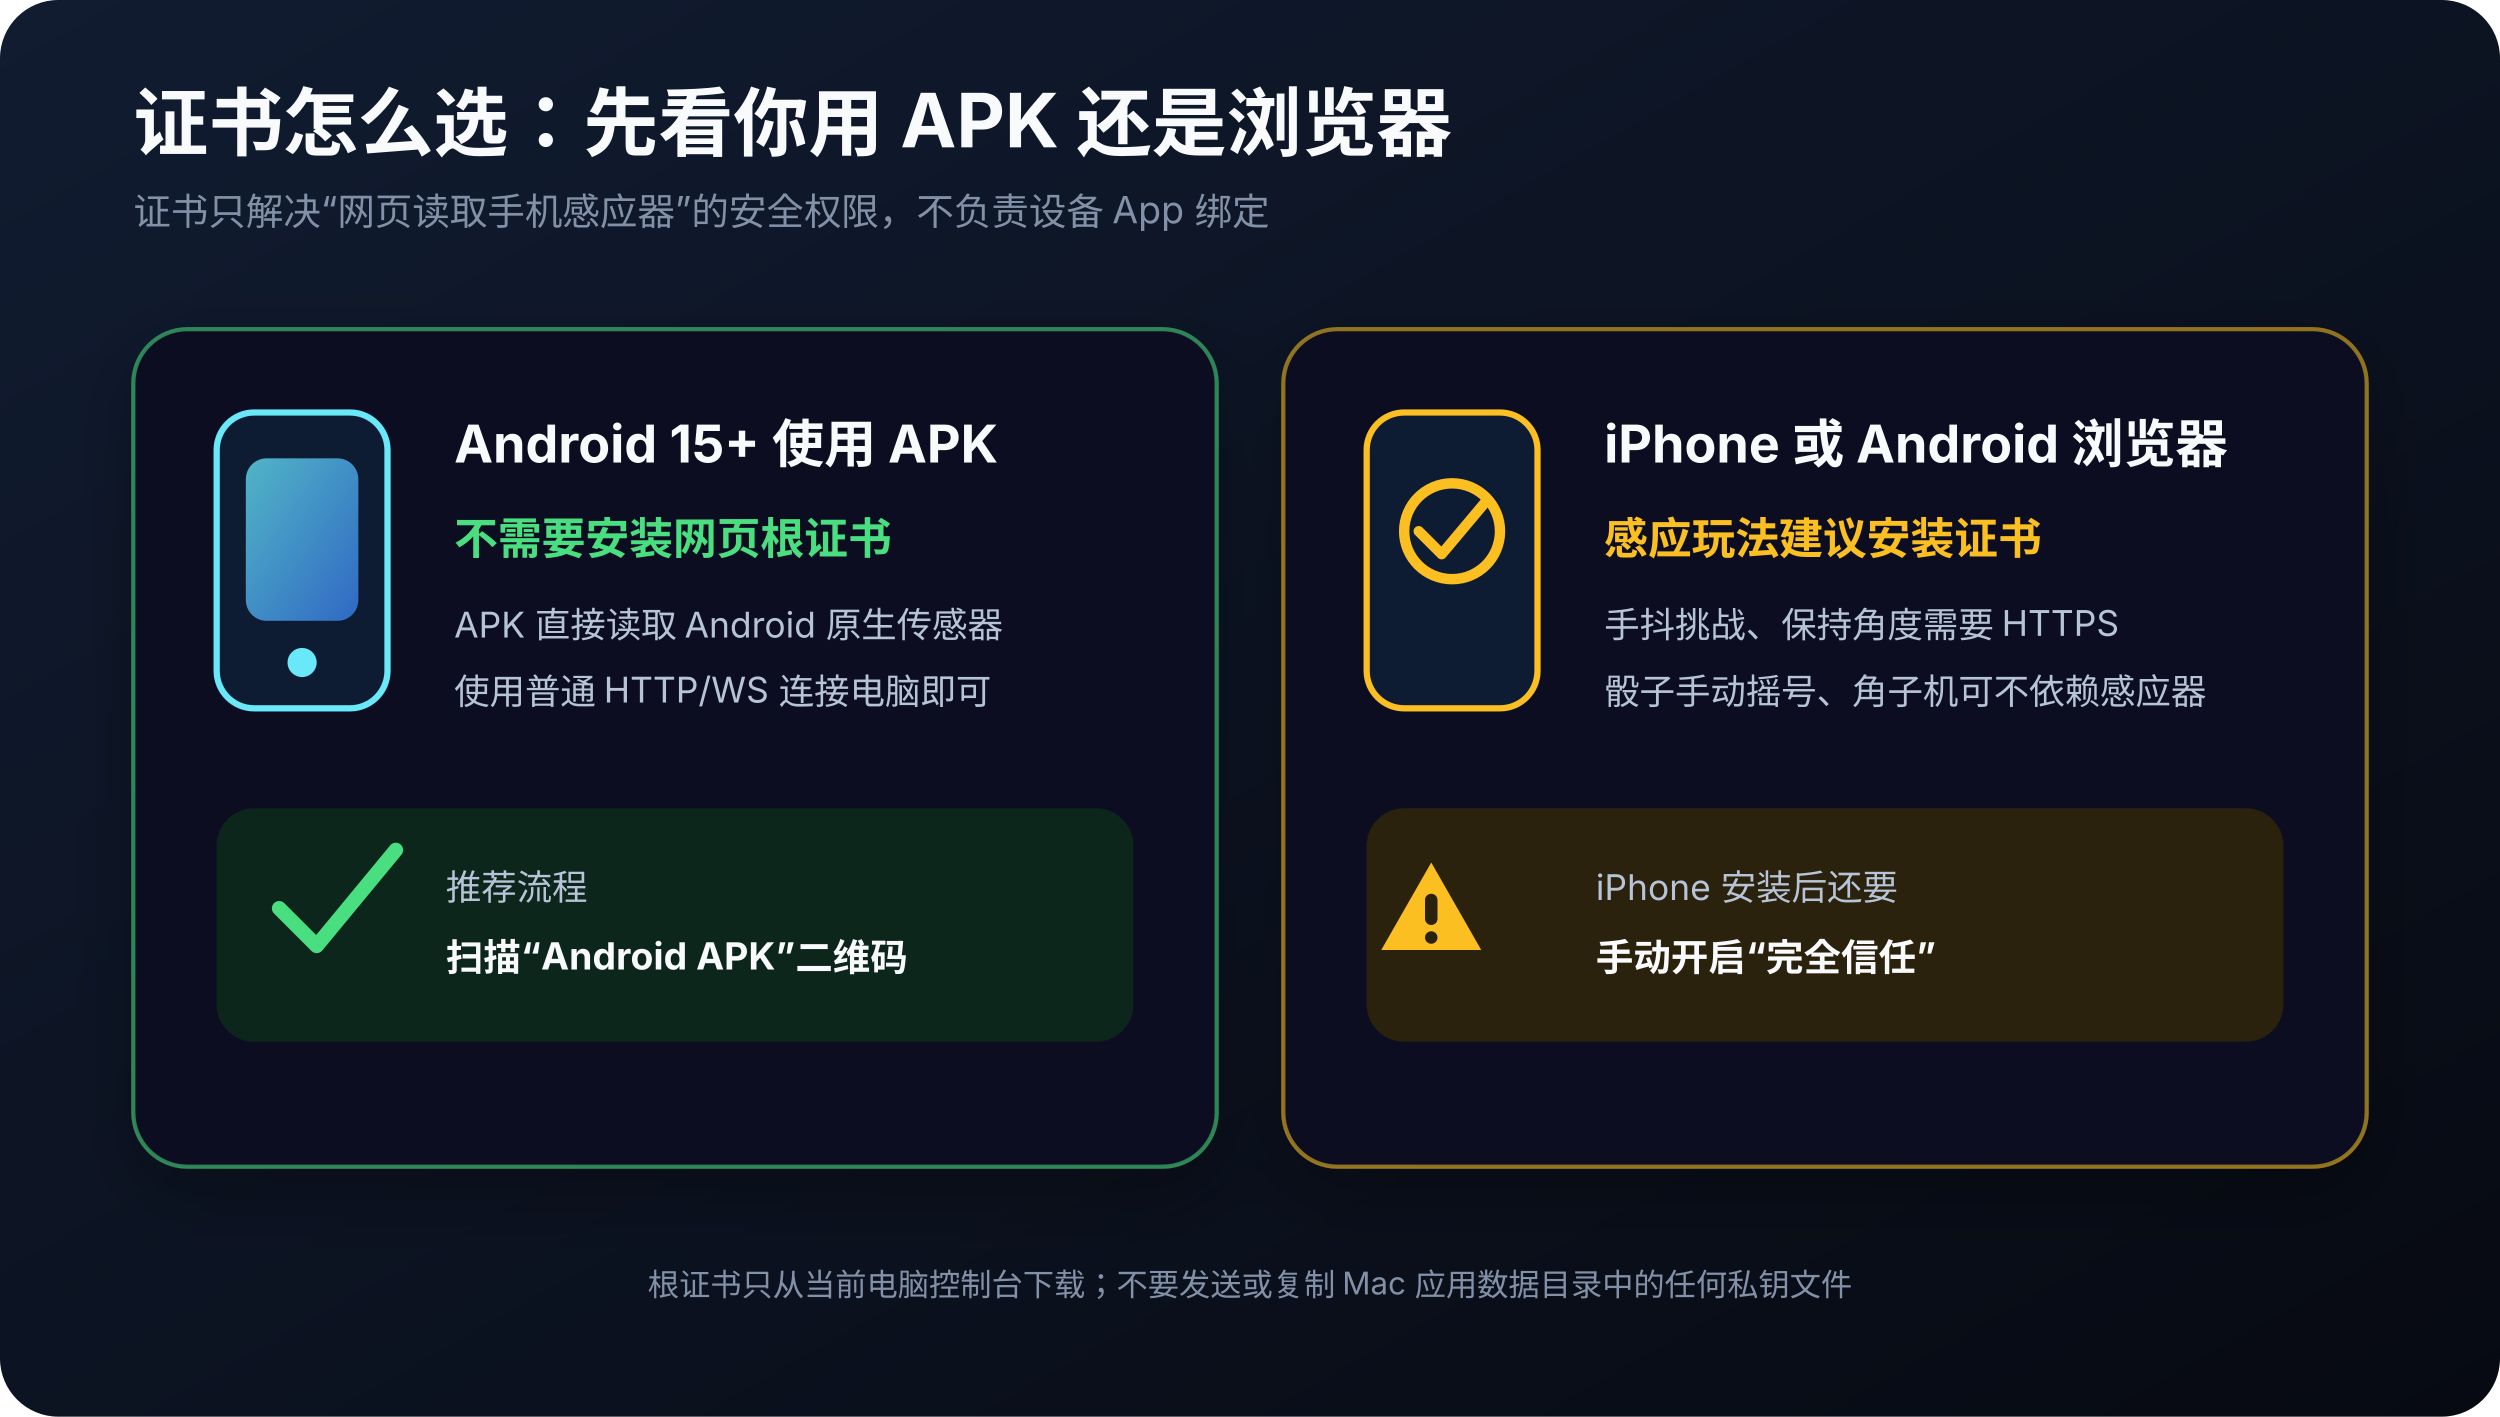
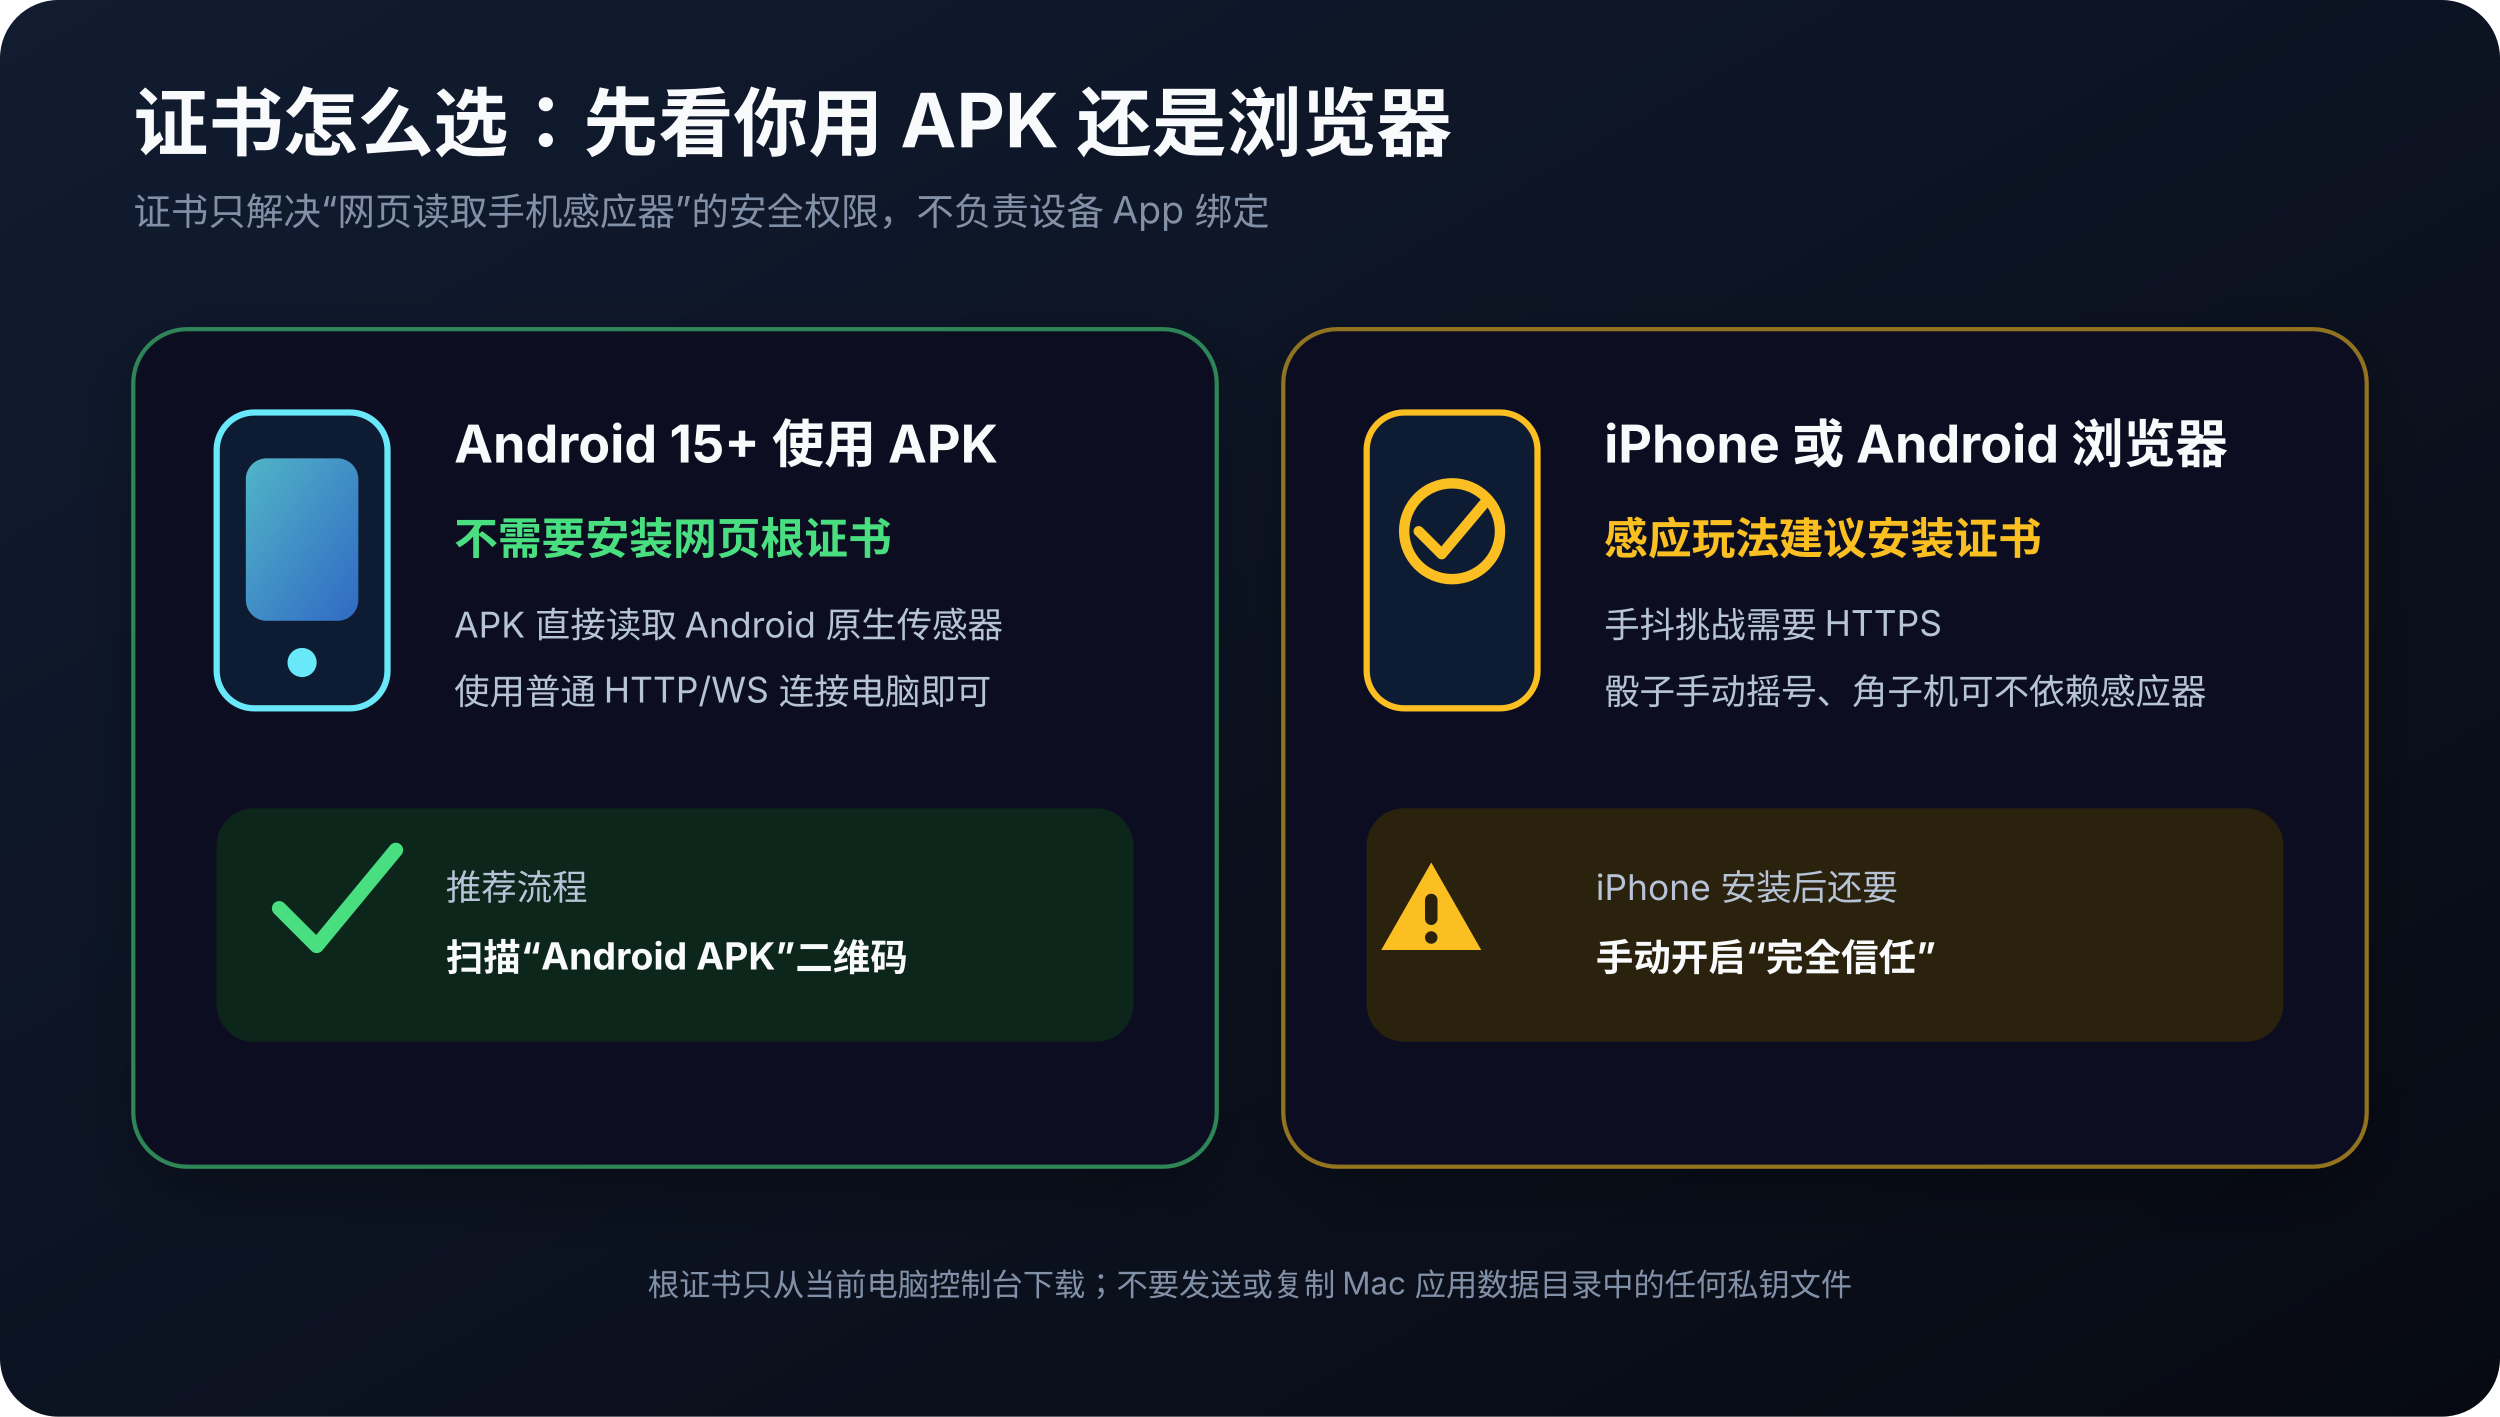
<svg xmlns="http://www.w3.org/2000/svg" width="1200" height="680" viewBox="0 0 1200 680" role="img" aria-labelledby="title desc">
  <defs>
    <linearGradient id="bg4" x1="0" y1="0" x2="1" y2="1">
      <stop stop-color="#111c31" />
      <stop offset="1" stop-color="#070a12" />
    </linearGradient>
    <linearGradient id="a4" x1="0" y1="0" x2="1" y2="1">
      <stop stop-color="#67e8f9" />
      <stop offset="1" stop-color="#3b82f6" />
    </linearGradient>
    <filter id="s4">
      <feDropShadow dx="0" dy="12" stdDeviation="16" flood-opacity=".3" />
    </filter>
    <style>text{font-family:-apple-system,BlinkMacSystemFont,"PingFang SC","Microsoft YaHei",sans-serif}.t{fill:#f8fafc;font-size:36px;font-weight:750}.s{fill:#8291a8;font-size:18px}.h{fill:#f8fafc;font-size:25px;font-weight:750}.p{fill:#b7c4d7;font-size:17px}.yes{fill:#4ade80;font-size:21px;font-weight:800}.warn{fill:#fbbf24;font-size:21px;font-weight:800}.small{fill:#8291a8;font-size:15px}</style>
  </defs>
  <rect width="1200" height="680" rx="28" fill="url(#bg4)" />
  <text x="64" y="72" class="t">证书怎么选：先看你用 APK 还是浏览器</text>
  <text x="64" y="108" class="s">证书只解决“网页读取手机感应器”的安全权限，不负责设备 App 绑定</text>
  <g filter="url(#s4)">
    <rect x="64" y="158" width="520" height="402" rx="26" fill="#0b1120" stroke="#4ade80" stroke-opacity=".55" stroke-width="2" />
    <rect x="104" y="198" width="82" height="142" rx="18" fill="#111c31" stroke="#67e8f9" stroke-width="3" />
    <rect x="118" y="220" width="54" height="78" rx="10" fill="url(#a4)" opacity=".75" />
    <circle cx="145" cy="318" r="7" fill="#67e8f9" />
    <text x="218" y="222" class="h">Android 15+ 使用 APK</text>
    <text x="218" y="266" class="yes">不需要安装网页根证书</text>
    <text x="218" y="306" class="p">APK 直接读取 Android 原生传感器</text>
    <text x="218" y="338" class="p">使用普通 HTTP/WS 连接电脑即可</text>
    <rect x="104" y="388" width="440" height="112" rx="18" fill="#0d251c" />
    <path d="M134 436l18 18 38-46" fill="none" stroke="#4ade80" stroke-width="7" stroke-linecap="round" stroke-linejoin="round" />
    <text x="214" y="432" class="p">推荐流程</text>
    <text x="214" y="466" fill="#f8fafc" font-size="18" font-weight="700">扫描“Android APK”二维码</text>
    <rect x="616" y="158" width="520" height="402" rx="26" fill="#0b1120" stroke="#fbbf24" stroke-opacity=".55" stroke-width="2" />
    <rect x="656" y="198" width="82" height="142" rx="18" fill="#111c31" stroke="#fbbf24" stroke-width="3" />
    <circle cx="697" cy="255" r="23" fill="none" stroke="#fbbf24" stroke-width="5" />
    <path d="M681 255l11 11 21-25" fill="none" stroke="#fbbf24" stroke-width="5" stroke-linecap="round" stroke-linejoin="round" />
    <text x="770" y="222" class="h">iPhone 或 Android 浏览器</text>
    <text x="770" y="266" class="warn">感应玩法建议安装证书</text>
-     <text x="770" y="306" class="p">手抖挑战、保持角度需要 HTTPS</text>
+     <text x="770" y="306" class="p">手抖挑战需要 HTTPS</text>
    <text x="770" y="338" class="p">骰子手动摇号、角子机可不依赖感应器</text>
    <rect x="656" y="388" width="440" height="112" rx="18" fill="#2a210b" />
    <path d="M687 414l24 42h-48z" fill="#fbbf24" />
    <rect x="684" y="429" width="6" height="15" rx="3" fill="#2a210b" />
    <circle cx="687" cy="450" r="3" fill="#2a210b" />
    <text x="766" y="432" class="p">iPhone 安装后还要</text>
    <text x="766" y="466" fill="#f8fafc" font-size="18" font-weight="700">手动开启“完全信任”</text>
  </g>
  <text x="600" y="622" text-anchor="middle" class="small">根证书只从当前电脑控制台下载；不要发送或复制 Mac 应用数据目录中的任何私钥文件</text>
</svg>
